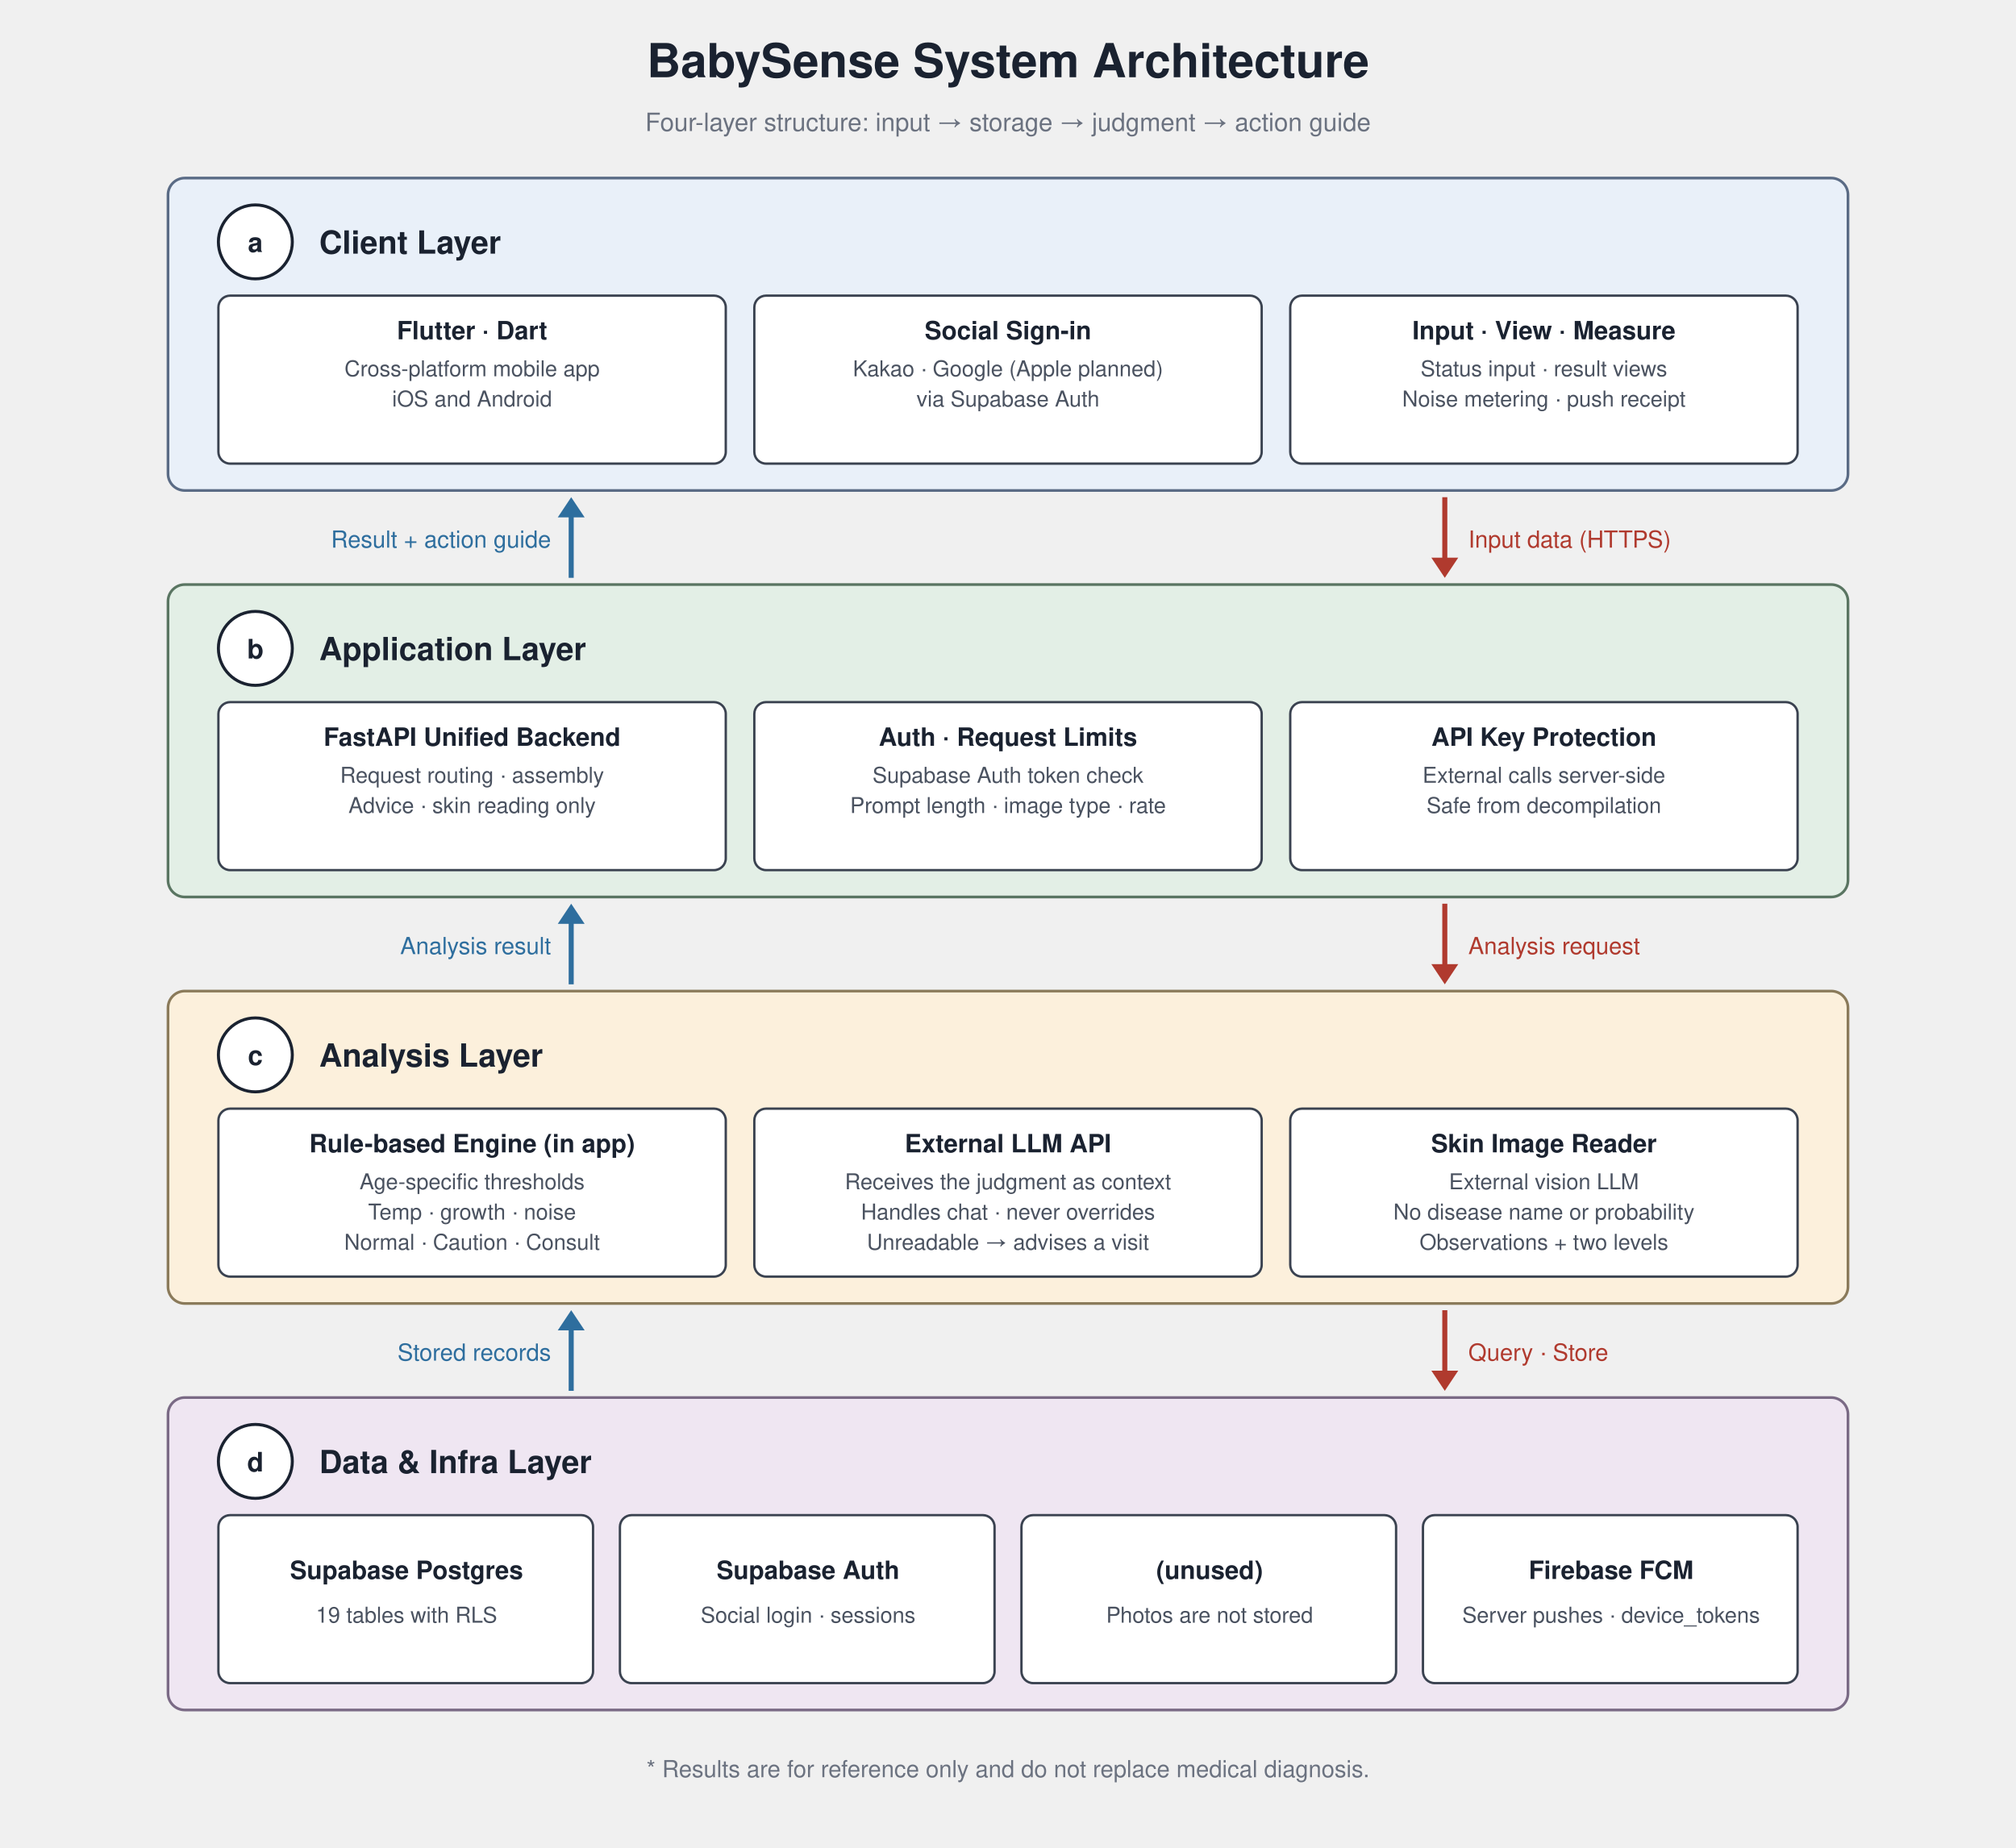
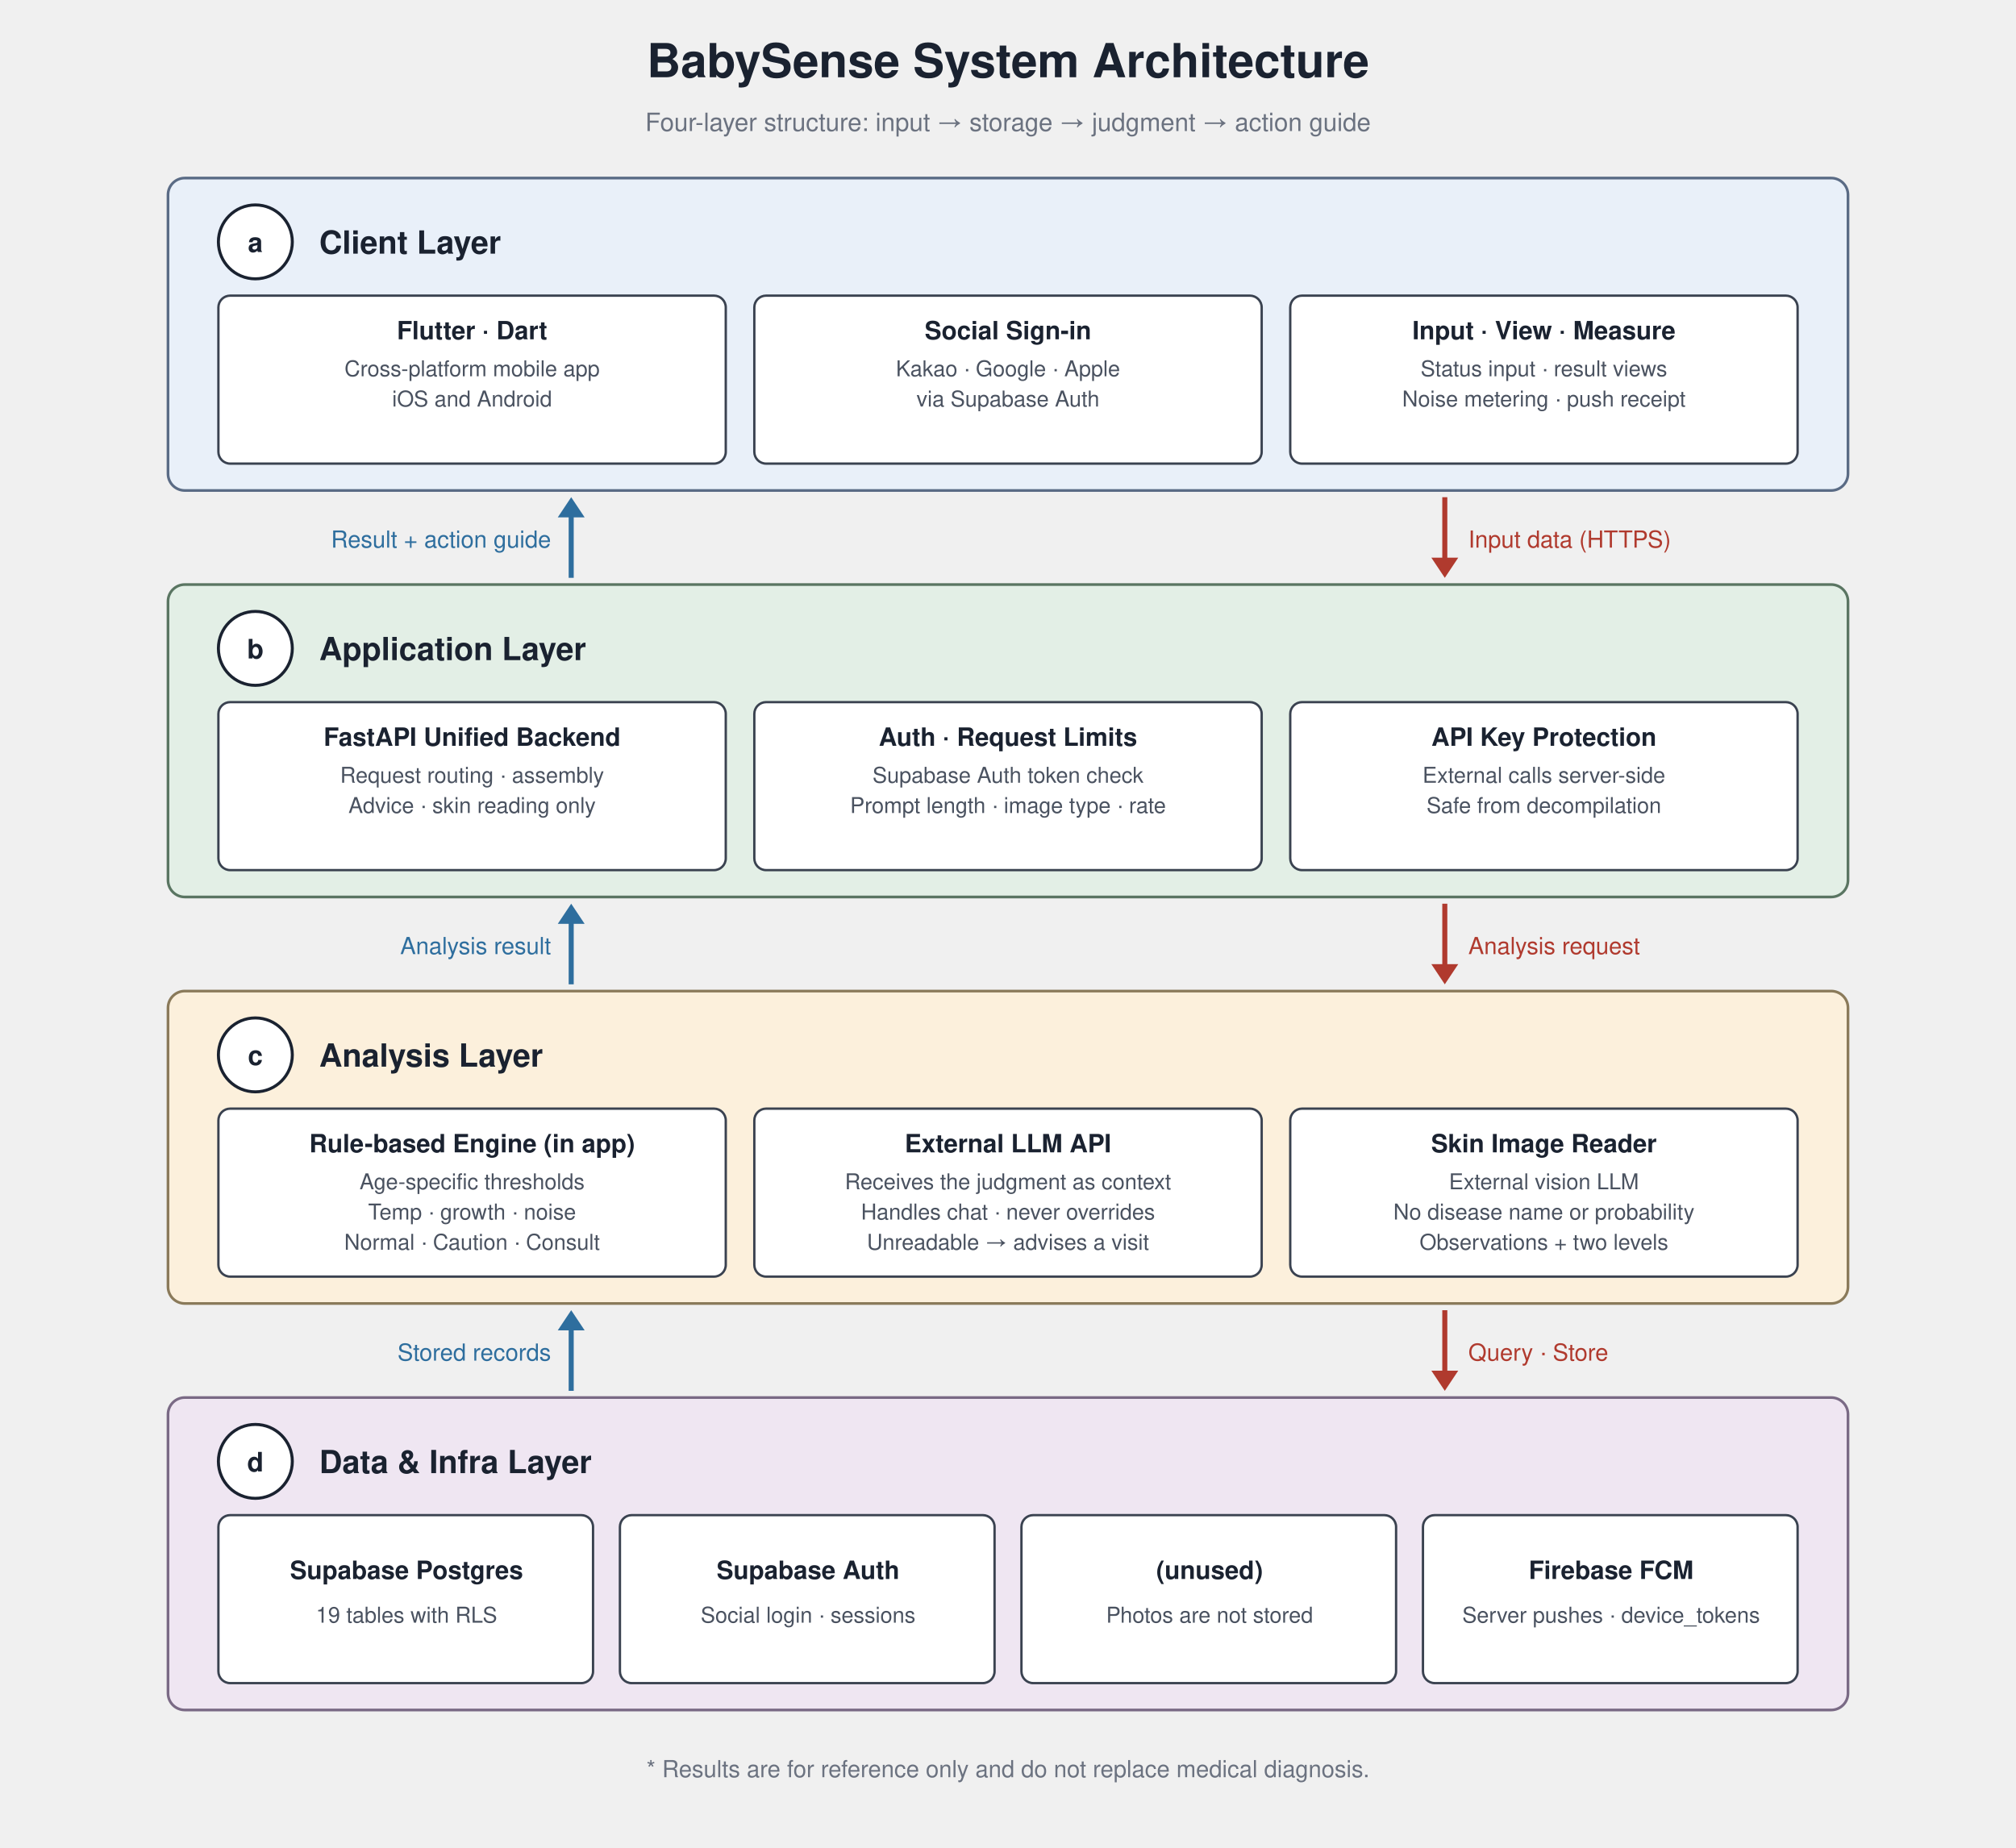
<svg xmlns="http://www.w3.org/2000/svg" viewBox="0 0 1200 1100" width="1200" height="1100" font-family="Segoe UI, Helvetica, Arial, sans-serif">
  <text font-size="28px" font-weight="700" fill="#1A2230" x="600" y="46" text-anchor="middle">BabySense System Architecture</text>
  <text font-size="15px" fill="#6B7280" x="600" y="78" text-anchor="middle">Four-layer structure: input → storage → judgment → action guide</text>
  <rect x="100" y="106" width="1000" height="186" rx="10" fill="#E9F0F9" stroke="#5A6B85" stroke-width="1.6" />
  <circle fill="#ffffff" stroke="#1A2230" stroke-width="1.8" cx="152" cy="144" r="22" />
  <text font-size="16px" font-weight="700" fill="#1A2230" x="152" y="150" text-anchor="middle">a</text>
  <text font-size="19px" font-weight="700" fill="#1A2230" x="190" y="151">Client Layer</text>
  <rect fill="#ffffff" stroke="#3A4250" stroke-width="1.4" x="130" y="176" width="302" height="100" rx="7" />
  <text font-size="15px" font-weight="700" fill="#1A2230" x="281" y="202" text-anchor="middle">Flutter · Dart</text>
  <text font-size="13px" fill="#4A5260" x="281" y="224" text-anchor="middle">Cross-platform mobile app</text>
  <text font-size="13px" fill="#4A5260" x="281" y="242" text-anchor="middle">iOS and Android</text>
  <rect fill="#ffffff" stroke="#3A4250" stroke-width="1.4" x="449" y="176" width="302" height="100" rx="7" />
  <text font-size="15px" font-weight="700" fill="#1A2230" x="600" y="202" text-anchor="middle">Social Sign-in</text>
-   <text font-size="13px" fill="#4A5260" x="600" y="224" text-anchor="middle">Kakao · Google (Apple planned)</text>
+   <text font-size="13px" fill="#4A5260" x="600" y="224" text-anchor="middle">Kakao · Google · Apple</text>
  <text font-size="13px" fill="#4A5260" x="600" y="242" text-anchor="middle">via Supabase Auth</text>
  <rect fill="#ffffff" stroke="#3A4250" stroke-width="1.4" x="768" y="176" width="302" height="100" rx="7" />
  <text font-size="15px" font-weight="700" fill="#1A2230" x="919" y="202" text-anchor="middle">Input · View · Measure</text>
  <text font-size="13px" fill="#4A5260" x="919" y="224" text-anchor="middle">Status input · result views</text>
  <text font-size="13px" fill="#4A5260" x="919" y="242" text-anchor="middle">Noise metering · push receipt</text>
  <path stroke="#2E6E9E" stroke-width="3" fill="none" d="M 340 344 L 340 306" />
  <path d="M 332 308 L 340 296 L 348 308 z" fill="#2E6E9E" />
  <text font-size="14px" fill="#2E6E9E" x="328" y="326" text-anchor="end">Result + action guide</text>
  <path stroke="#B03A2E" stroke-width="3" fill="none" d="M 860 296 L 860 334" />
  <path d="M 852 332 L 860 344 L 868 332 z" fill="#B03A2E" />
  <text font-size="14px" fill="#B03A2E" x="874" y="326">Input data (HTTPS)</text>
  <rect x="100" y="348" width="1000" height="186" rx="10" fill="#E3EFE6" stroke="#5A7562" stroke-width="1.6" />
  <circle fill="#ffffff" stroke="#1A2230" stroke-width="1.8" cx="152" cy="386" r="22" />
  <text font-size="16px" font-weight="700" fill="#1A2230" x="152" y="392" text-anchor="middle">b</text>
  <text font-size="19px" font-weight="700" fill="#1A2230" x="190" y="393">Application Layer</text>
  <rect fill="#ffffff" stroke="#3A4250" stroke-width="1.4" x="130" y="418" width="302" height="100" rx="7" />
  <text font-size="15px" font-weight="700" fill="#1A2230" x="281" y="444" text-anchor="middle">FastAPI Unified Backend</text>
  <text font-size="13px" fill="#4A5260" x="281" y="466" text-anchor="middle">Request routing · assembly</text>
  <text font-size="13px" fill="#4A5260" x="281" y="484" text-anchor="middle">Advice · skin reading only</text>
  <rect fill="#ffffff" stroke="#3A4250" stroke-width="1.4" x="449" y="418" width="302" height="100" rx="7" />
  <text font-size="15px" font-weight="700" fill="#1A2230" x="600" y="444" text-anchor="middle">Auth · Request Limits</text>
  <text font-size="13px" fill="#4A5260" x="600" y="466" text-anchor="middle">Supabase Auth token check</text>
  <text font-size="13px" fill="#4A5260" x="600" y="484" text-anchor="middle">Prompt length · image type · rate</text>
  <rect fill="#ffffff" stroke="#3A4250" stroke-width="1.4" x="768" y="418" width="302" height="100" rx="7" />
  <text font-size="15px" font-weight="700" fill="#1A2230" x="919" y="444" text-anchor="middle">API Key Protection</text>
  <text font-size="13px" fill="#4A5260" x="919" y="466" text-anchor="middle">External calls server-side</text>
  <text font-size="13px" fill="#4A5260" x="919" y="484" text-anchor="middle">Safe from decompilation</text>
  <path stroke="#2E6E9E" stroke-width="3" fill="none" d="M 340 586 L 340 548" />
  <path d="M 332 550 L 340 538 L 348 550 z" fill="#2E6E9E" />
  <text font-size="14px" fill="#2E6E9E" x="328" y="568" text-anchor="end">Analysis result</text>
  <path stroke="#B03A2E" stroke-width="3" fill="none" d="M 860 538 L 860 576" />
  <path d="M 852 574 L 860 586 L 868 574 z" fill="#B03A2E" />
  <text font-size="14px" fill="#B03A2E" x="874" y="568">Analysis request</text>
  <rect x="100" y="590" width="1000" height="186" rx="10" fill="#FCF0DC" stroke="#8A7A5A" stroke-width="1.6" />
  <circle fill="#ffffff" stroke="#1A2230" stroke-width="1.8" cx="152" cy="628" r="22" />
  <text font-size="16px" font-weight="700" fill="#1A2230" x="152" y="634" text-anchor="middle">c</text>
  <text font-size="19px" font-weight="700" fill="#1A2230" x="190" y="635">Analysis Layer</text>
  <rect fill="#ffffff" stroke="#3A4250" stroke-width="1.4" x="130" y="660" width="302" height="100" rx="7" />
  <text font-size="15px" font-weight="700" fill="#1A2230" x="281" y="686" text-anchor="middle">Rule-based Engine (in app)</text>
  <text font-size="13px" fill="#4A5260" x="281" y="708" text-anchor="middle">Age-specific thresholds</text>
  <text font-size="13px" fill="#4A5260" x="281" y="726" text-anchor="middle">Temp · growth · noise</text>
  <text font-size="13px" fill="#4A5260" x="281" y="744" text-anchor="middle">Normal · Caution · Consult</text>
  <rect fill="#ffffff" stroke="#3A4250" stroke-width="1.4" x="449" y="660" width="302" height="100" rx="7" />
  <text font-size="15px" font-weight="700" fill="#1A2230" x="600" y="686" text-anchor="middle">External LLM API</text>
  <text font-size="13px" fill="#4A5260" x="600" y="708" text-anchor="middle">Receives the judgment as context</text>
  <text font-size="13px" fill="#4A5260" x="600" y="726" text-anchor="middle">Handles chat · never overrides</text>
  <text font-size="13px" fill="#4A5260" x="600" y="744" text-anchor="middle">Unreadable → advises a visit</text>
  <rect fill="#ffffff" stroke="#3A4250" stroke-width="1.4" x="768" y="660" width="302" height="100" rx="7" />
  <text font-size="15px" font-weight="700" fill="#1A2230" x="919" y="686" text-anchor="middle">Skin Image Reader</text>
  <text font-size="13px" fill="#4A5260" x="919" y="708" text-anchor="middle">External vision LLM</text>
  <text font-size="13px" fill="#4A5260" x="919" y="726" text-anchor="middle">No disease name or probability</text>
  <text font-size="13px" fill="#4A5260" x="919" y="744" text-anchor="middle">Observations + two levels</text>
  <path stroke="#2E6E9E" stroke-width="3" fill="none" d="M 340 828 L 340 790" />
  <path d="M 332 792 L 340 780 L 348 792 z" fill="#2E6E9E" />
  <text font-size="14px" fill="#2E6E9E" x="328" y="810" text-anchor="end">Stored records</text>
  <path stroke="#B03A2E" stroke-width="3" fill="none" d="M 860 780 L 860 818" />
  <path d="M 852 816 L 860 828 L 868 816 z" fill="#B03A2E" />
  <text font-size="14px" fill="#B03A2E" x="874" y="810">Query · Store</text>
  <rect x="100" y="832" width="1000" height="186" rx="10" fill="#EFE6F2" stroke="#7A6A85" stroke-width="1.6" />
  <circle fill="#ffffff" stroke="#1A2230" stroke-width="1.8" cx="152" cy="870" r="22" />
  <text font-size="16px" font-weight="700" fill="#1A2230" x="152" y="876" text-anchor="middle">d</text>
  <text font-size="19px" font-weight="700" fill="#1A2230" x="190" y="877">Data &amp; Infra Layer</text>
  <rect fill="#ffffff" stroke="#3A4250" stroke-width="1.4" x="130" y="902" width="223" height="100" rx="7" />
  <text font-size="15px" font-weight="700" fill="#1A2230" x="242" y="940" text-anchor="middle">Supabase Postgres</text>
  <text font-size="13px" fill="#4A5260" x="242" y="966" text-anchor="middle">19 tables with RLS</text>
  <rect fill="#ffffff" stroke="#3A4250" stroke-width="1.4" x="369" y="902" width="223" height="100" rx="7" />
  <text font-size="15px" font-weight="700" fill="#1A2230" x="481" y="940" text-anchor="middle">Supabase Auth</text>
  <text font-size="13px" fill="#4A5260" x="481" y="966" text-anchor="middle">Social login · sessions</text>
  <rect fill="#ffffff" stroke="#3A4250" stroke-width="1.4" x="608" y="902" width="223" height="100" rx="7" />
  <text font-size="15px" font-weight="700" fill="#1A2230" x="720" y="940" text-anchor="middle">(unused)</text>
  <text font-size="13px" fill="#4A5260" x="720" y="966" text-anchor="middle">Photos are not stored</text>
  <rect fill="#ffffff" stroke="#3A4250" stroke-width="1.4" x="847" y="902" width="223" height="100" rx="7" />
  <text font-size="15px" font-weight="700" fill="#1A2230" x="959" y="940" text-anchor="middle">Firebase FCM</text>
  <text font-size="13px" fill="#4A5260" x="959" y="966" text-anchor="middle">Server pushes · device_tokens</text>
  <text font-size="14px" fill="#6B7280" x="600" y="1058" text-anchor="middle">* Results are for reference only and do not replace medical diagnosis.</text>
</svg>
